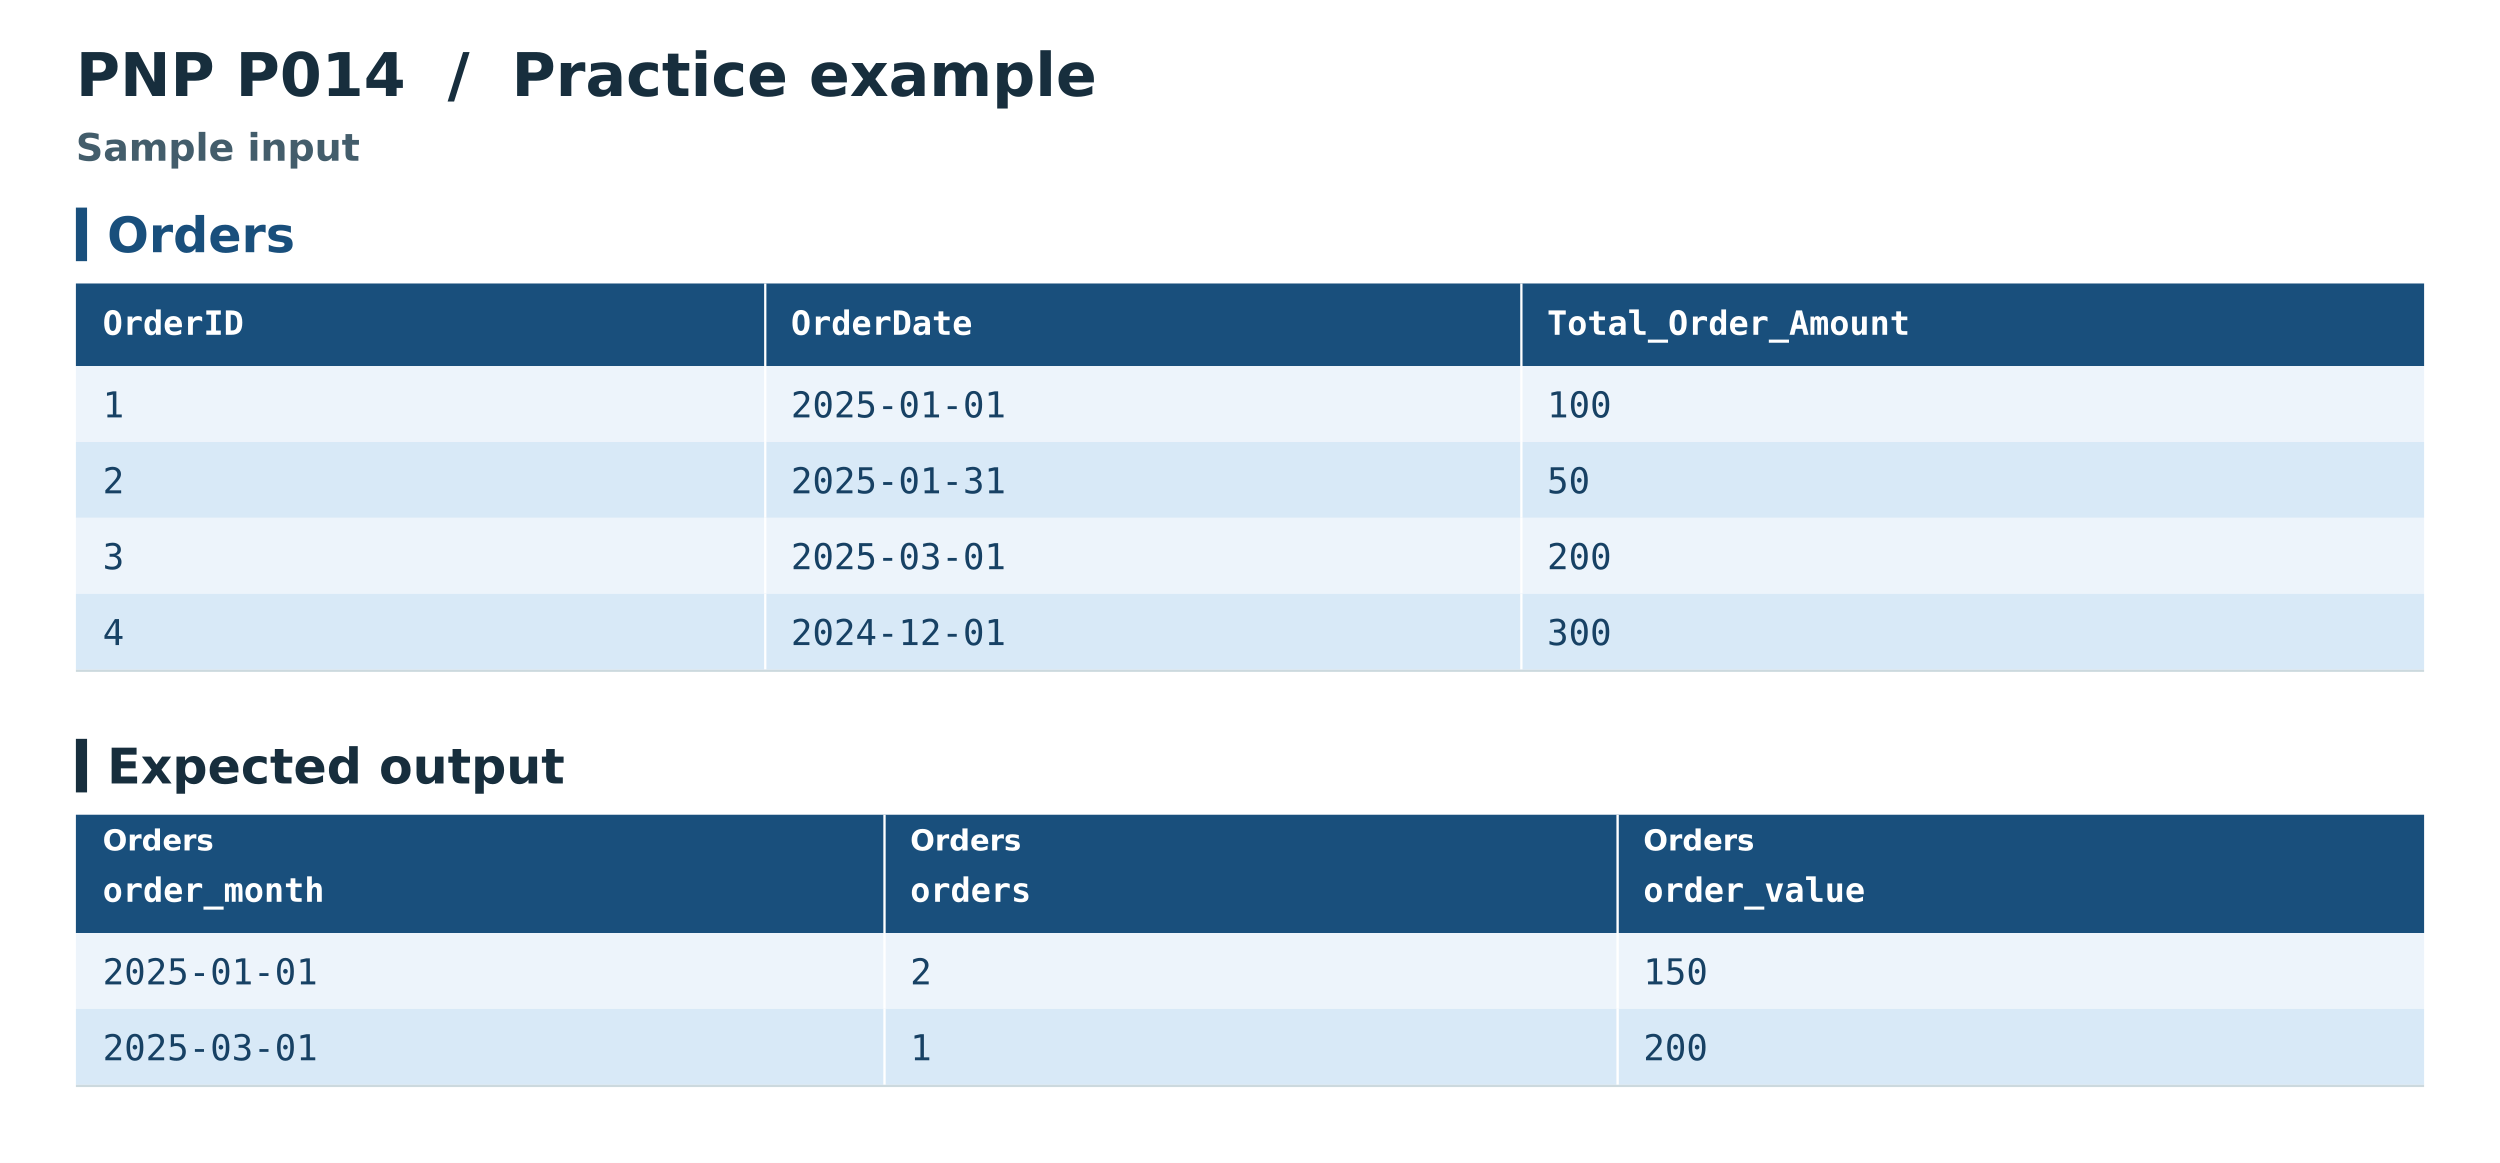
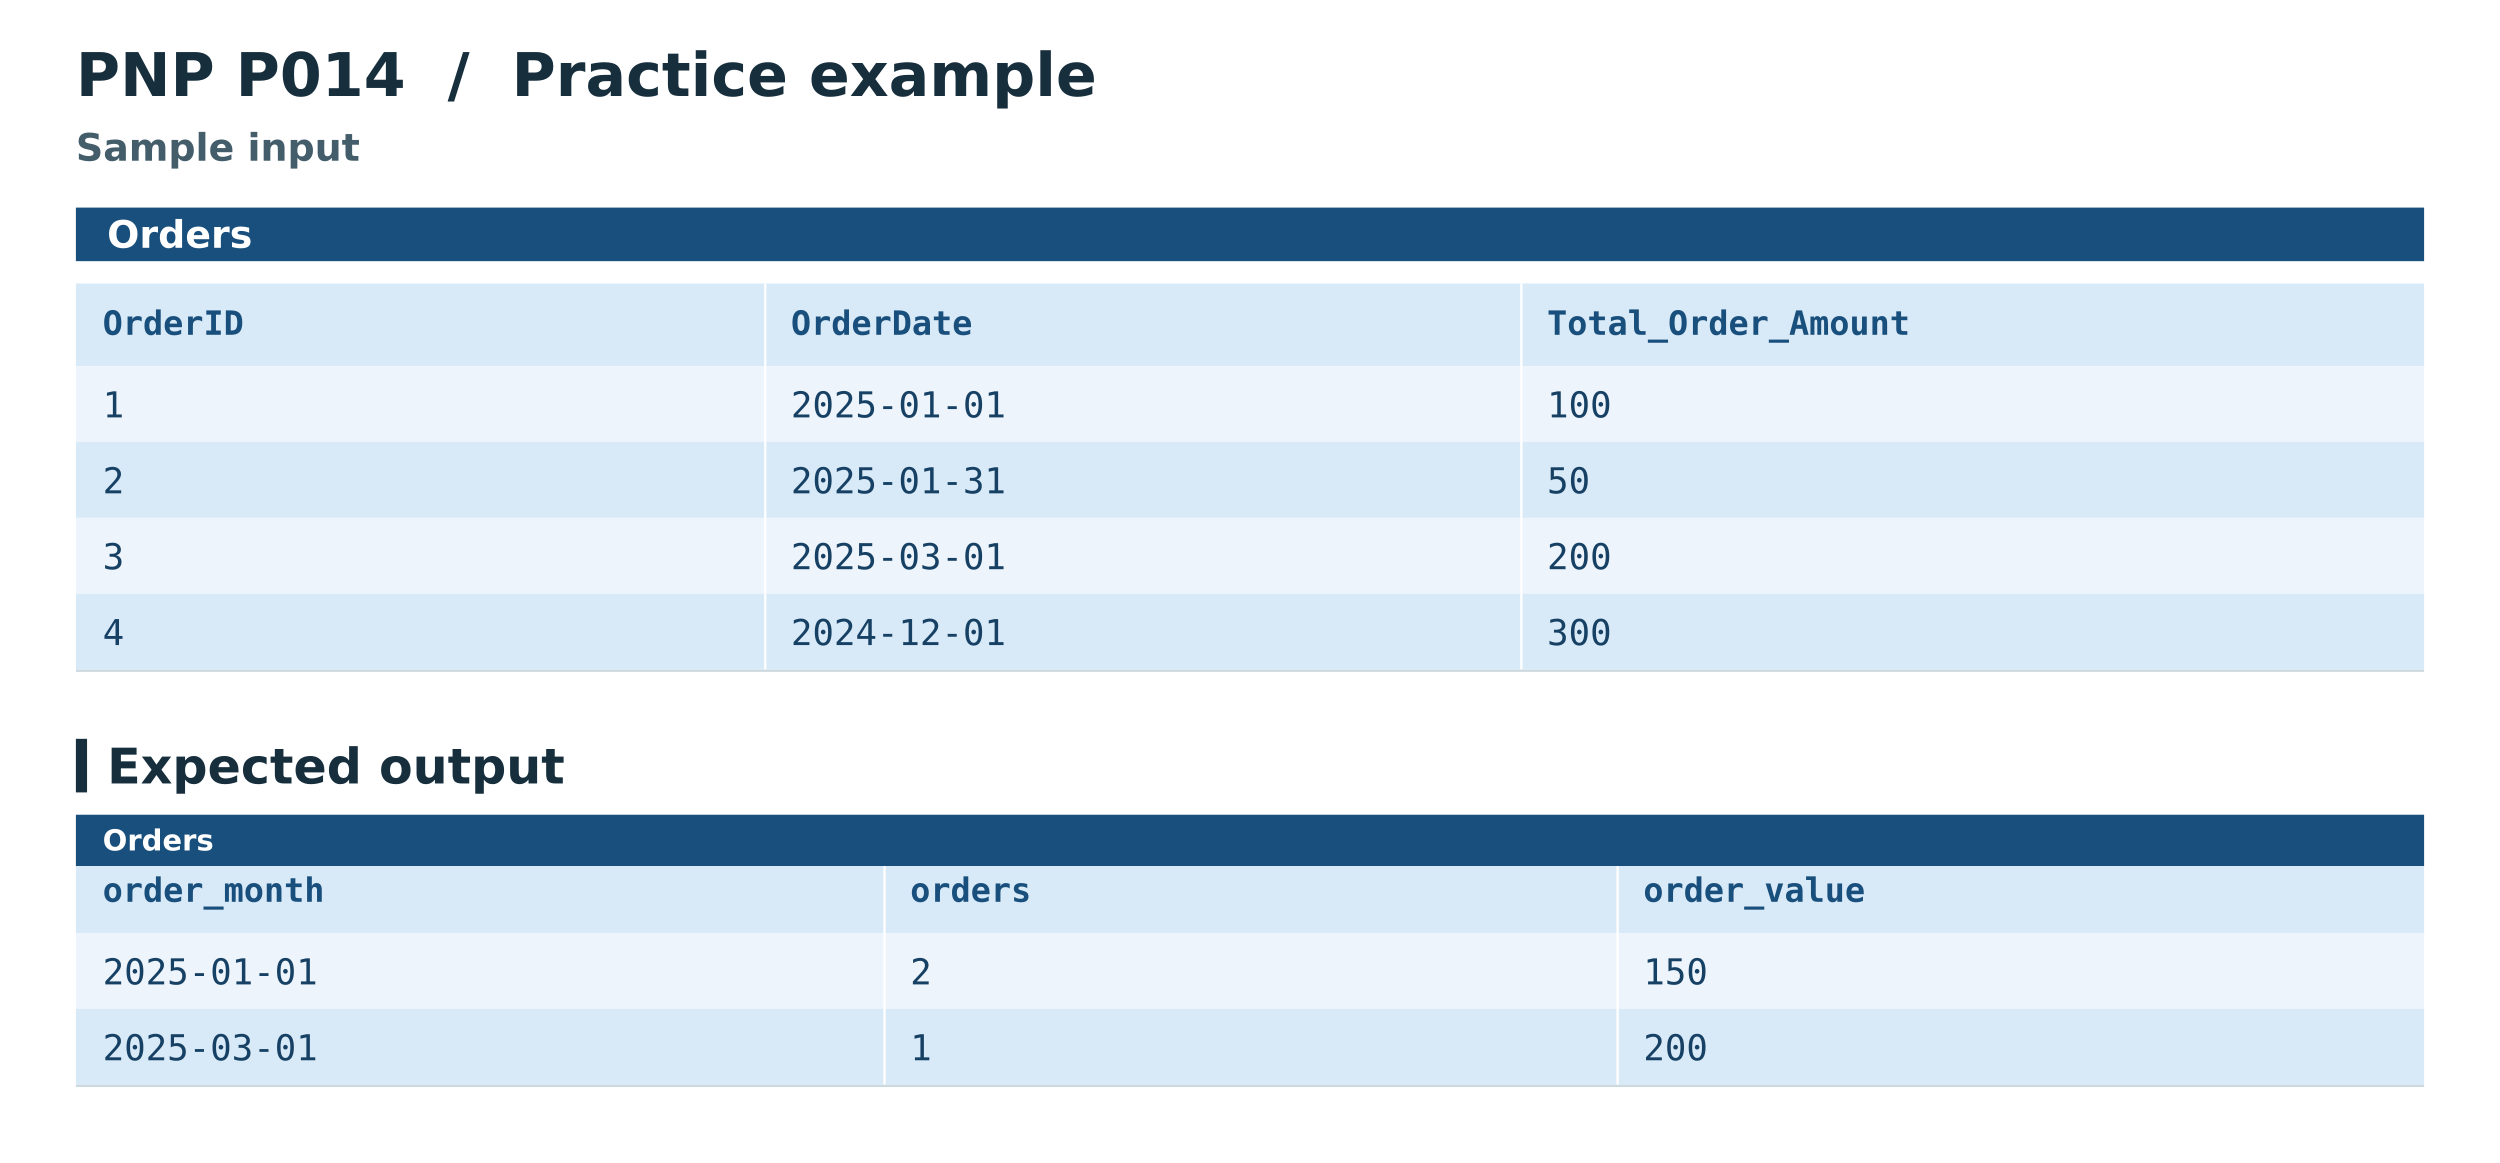
<svg xmlns="http://www.w3.org/2000/svg" width="1120" role="img" aria-labelledby="figure-title figure-desc" height="521" viewBox="0 0 1120 521">
  <rect x="0" y="0" width="1120" height="521" fill="#ffffff" />
  <text x="34" y="43" font-size="27" fill="#172e3d" font-family="DejaVu Sans, sans-serif" font-weight="700" xml:space="preserve">PNP P014  /  Practice example</text>
  <text x="34" y="72" font-size="17" fill="#435d6b" font-family="DejaVu Sans, sans-serif" font-weight="700" xml:space="preserve">Sample input</text>
  <g data-table="Orders">
-     <rect x="34" y="93" width="5" height="24" fill="#194f7c" />
-     <text x="48" y="113" font-size="22" fill="#194f7c" font-family="DejaVu Sans, sans-serif" font-weight="700" xml:space="preserve">Orders</text>
+     <rect x="34" y="93" width="1052" height="24" fill="#194f7c" />
+     <text x="48" y="111" font-size="17" fill="#ffffff" font-family="DejaVu Sans, sans-serif" font-weight="700" xml:space="preserve">Orders</text>
    <g data-header="OrderID" data-source="Orders">
-       <rect x="34" y="127" width="308.34" height="37" fill="#194f7c" />
-       <text x="46" y="150" font-size="15" fill="#ffffff" font-family="DejaVu Sans Mono, monospace" font-weight="700" xml:space="preserve">OrderID</text>
+       <rect x="34" y="127" width="308.34" height="37" fill="#d8e9f7" />
+       <text x="46" y="150" font-size="15" fill="#194f7c" font-family="DejaVu Sans Mono, monospace" font-weight="700" xml:space="preserve">OrderID</text>
    </g>
    <g data-header="OrderDate" data-source="Orders">
-       <rect x="342.34" y="127" width="338.75" height="37" fill="#194f7c" />
-       <text x="354.34" y="150" font-size="15" fill="#ffffff" font-family="DejaVu Sans Mono, monospace" font-weight="700" xml:space="preserve">OrderDate</text>
+       <rect x="342.34" y="127" width="338.75" height="37" fill="#d8e9f7" />
+       <text x="354.34" y="150" font-size="15" fill="#194f7c" font-family="DejaVu Sans Mono, monospace" font-weight="700" xml:space="preserve">OrderDate</text>
      <rect x="342.34" y="127" width="1" height="37" fill="#ffffff" />
    </g>
    <g data-header="Total_Order_Amount" data-source="Orders">
-       <rect x="681.09" y="127" width="404.91" height="37" fill="#194f7c" />
-       <text x="693.09" y="150" font-size="15" fill="#ffffff" font-family="DejaVu Sans Mono, monospace" font-weight="700" xml:space="preserve">Total_Order_Amount</text>
+       <rect x="681.09" y="127" width="404.91" height="37" fill="#d8e9f7" />
+       <text x="693.09" y="150" font-size="15" fill="#194f7c" font-family="DejaVu Sans Mono, monospace" font-weight="700" xml:space="preserve">Total_Order_Amount</text>
      <rect x="681.09" y="127" width="1" height="37" fill="#ffffff" />
    </g>
    <g data-column="OrderID" data-row="1" data-source="Orders" data-value="1">
      <rect x="34" y="164" width="308.34" height="34" fill="#edf4fb" />
      <text x="46" y="187" font-size="16" fill="#174164" font-family="DejaVu Sans Mono, monospace" xml:space="preserve">1</text>
    </g>
    <g data-column="OrderDate" data-row="1" data-source="Orders" data-value="2025-01-01">
      <rect x="342.34" y="164" width="338.75" height="34" fill="#edf4fb" />
      <rect x="342.34" y="164" width="1" height="34" fill="#ffffff" />
      <text x="354.34" y="187" font-size="16" fill="#174164" font-family="DejaVu Sans Mono, monospace" xml:space="preserve">2025-01-01</text>
    </g>
    <g data-column="Total_Order_Amount" data-row="1" data-source="Orders" data-value="100">
      <rect x="681.09" y="164" width="404.91" height="34" fill="#edf4fb" />
      <rect x="681.09" y="164" width="1" height="34" fill="#ffffff" />
      <text x="693.09" y="187" font-size="16" fill="#174164" font-family="DejaVu Sans Mono, monospace" xml:space="preserve">100</text>
    </g>
    <g data-column="OrderID" data-row="2" data-source="Orders" data-value="2">
      <rect x="34" y="198" width="308.34" height="34" fill="#d8e9f7" />
      <text x="46" y="221" font-size="16" fill="#174164" font-family="DejaVu Sans Mono, monospace" xml:space="preserve">2</text>
    </g>
    <g data-column="OrderDate" data-row="2" data-source="Orders" data-value="2025-01-31">
      <rect x="342.34" y="198" width="338.75" height="34" fill="#d8e9f7" />
      <rect x="342.34" y="198" width="1" height="34" fill="#ffffff" />
      <text x="354.34" y="221" font-size="16" fill="#174164" font-family="DejaVu Sans Mono, monospace" xml:space="preserve">2025-01-31</text>
    </g>
    <g data-column="Total_Order_Amount" data-row="2" data-source="Orders" data-value="50">
      <rect x="681.09" y="198" width="404.91" height="34" fill="#d8e9f7" />
      <rect x="681.09" y="198" width="1" height="34" fill="#ffffff" />
      <text x="693.09" y="221" font-size="16" fill="#174164" font-family="DejaVu Sans Mono, monospace" xml:space="preserve">50</text>
    </g>
    <g data-column="OrderID" data-row="3" data-source="Orders" data-value="3">
      <rect x="34" y="232" width="308.34" height="34" fill="#edf4fb" />
      <text x="46" y="255" font-size="16" fill="#174164" font-family="DejaVu Sans Mono, monospace" xml:space="preserve">3</text>
    </g>
    <g data-column="OrderDate" data-row="3" data-source="Orders" data-value="2025-03-01">
      <rect x="342.34" y="232" width="338.75" height="34" fill="#edf4fb" />
      <rect x="342.34" y="232" width="1" height="34" fill="#ffffff" />
      <text x="354.34" y="255" font-size="16" fill="#174164" font-family="DejaVu Sans Mono, monospace" xml:space="preserve">2025-03-01</text>
    </g>
    <g data-column="Total_Order_Amount" data-row="3" data-source="Orders" data-value="200">
      <rect x="681.09" y="232" width="404.91" height="34" fill="#edf4fb" />
      <rect x="681.09" y="232" width="1" height="34" fill="#ffffff" />
      <text x="693.09" y="255" font-size="16" fill="#174164" font-family="DejaVu Sans Mono, monospace" xml:space="preserve">200</text>
    </g>
    <g data-column="OrderID" data-row="4" data-source="Orders" data-value="4">
      <rect x="34" y="266" width="308.34" height="34" fill="#d8e9f7" />
      <text x="46" y="289" font-size="16" fill="#174164" font-family="DejaVu Sans Mono, monospace" xml:space="preserve">4</text>
    </g>
    <g data-column="OrderDate" data-row="4" data-source="Orders" data-value="2024-12-01">
      <rect x="342.34" y="266" width="338.75" height="34" fill="#d8e9f7" />
      <rect x="342.34" y="266" width="1" height="34" fill="#ffffff" />
      <text x="354.34" y="289" font-size="16" fill="#174164" font-family="DejaVu Sans Mono, monospace" xml:space="preserve">2024-12-01</text>
    </g>
    <g data-column="Total_Order_Amount" data-row="4" data-source="Orders" data-value="300">
      <rect x="681.09" y="266" width="404.91" height="34" fill="#d8e9f7" />
      <rect x="681.09" y="266" width="1" height="34" fill="#ffffff" />
      <text x="693.09" y="289" font-size="16" fill="#174164" font-family="DejaVu Sans Mono, monospace" xml:space="preserve">300</text>
    </g>
    <rect x="34" y="300" width="1052" height="1" fill="#ccd9de" />
  </g>
  <g data-table="Expected output">
    <rect x="34" y="331" width="5" height="24" fill="#172e3d" />
    <text x="48" y="351" font-size="22" fill="#172e3d" font-family="DejaVu Sans, sans-serif" font-weight="700" xml:space="preserve">Expected output</text>
    <g data-header="order_month" data-source="Orders">
-       <rect x="34" y="365" width="361.78" height="53" fill="#194f7c" />
+       <rect x="34" y="365" width="1052" height="23" fill="#194f7c" />
      <text x="46" y="381" font-size="13" fill="#ffffff" font-family="DejaVu Sans, sans-serif" font-weight="700" xml:space="preserve">Orders</text>
-       <text x="46" y="404" font-size="15" fill="#ffffff" font-family="DejaVu Sans Mono, monospace" font-weight="700" xml:space="preserve">order_month</text>
+       <rect x="34" y="388" width="361.78" height="30" fill="#d8e9f7" />
+       <text x="46" y="404" font-size="15" fill="#194f7c" font-family="DejaVu Sans Mono, monospace" font-weight="700" xml:space="preserve">order_month</text>
    </g>
    <g data-header="orders" data-source="Orders">
-       <rect x="395.78" y="365" width="328.44" height="53" fill="#194f7c" />
-       <text x="407.78" y="381" font-size="13" fill="#ffffff" font-family="DejaVu Sans, sans-serif" font-weight="700" xml:space="preserve">Orders</text>
-       <text x="407.78" y="404" font-size="15" fill="#ffffff" font-family="DejaVu Sans Mono, monospace" font-weight="700" xml:space="preserve">orders</text>
-       <rect x="395.78" y="365" width="1" height="53" fill="#ffffff" />
+       <rect x="395.78" y="388" width="328.44" height="30" fill="#d8e9f7" />
+       <text x="407.78" y="404" font-size="15" fill="#194f7c" font-family="DejaVu Sans Mono, monospace" font-weight="700" xml:space="preserve">orders</text>
+       <rect x="395.78" y="388" width="1" height="30" fill="#ffffff" />
    </g>
    <g data-header="order_value" data-source="Orders">
-       <rect x="724.22" y="365" width="361.78" height="53" fill="#194f7c" />
-       <text x="736.22" y="381" font-size="13" fill="#ffffff" font-family="DejaVu Sans, sans-serif" font-weight="700" xml:space="preserve">Orders</text>
-       <text x="736.22" y="404" font-size="15" fill="#ffffff" font-family="DejaVu Sans Mono, monospace" font-weight="700" xml:space="preserve">order_value</text>
-       <rect x="724.22" y="365" width="1" height="53" fill="#ffffff" />
+       <rect x="724.22" y="388" width="361.78" height="30" fill="#d8e9f7" />
+       <text x="736.22" y="404" font-size="15" fill="#194f7c" font-family="DejaVu Sans Mono, monospace" font-weight="700" xml:space="preserve">order_value</text>
+       <rect x="724.22" y="388" width="1" height="30" fill="#ffffff" />
    </g>
    <g data-column="order_month" data-row="1" data-source="Orders" data-value="2025-01-01">
      <rect x="34" y="418" width="361.78" height="34" fill="#edf4fb" />
      <text x="46" y="441" font-size="16" fill="#174164" font-family="DejaVu Sans Mono, monospace" xml:space="preserve">2025-01-01</text>
    </g>
    <g data-column="orders" data-row="1" data-source="Orders" data-value="2">
      <rect x="395.78" y="418" width="328.44" height="34" fill="#edf4fb" />
      <rect x="395.78" y="418" width="1" height="34" fill="#ffffff" />
      <text x="407.78" y="441" font-size="16" fill="#174164" font-family="DejaVu Sans Mono, monospace" xml:space="preserve">2</text>
    </g>
    <g data-column="order_value" data-row="1" data-source="Orders" data-value="150">
      <rect x="724.22" y="418" width="361.78" height="34" fill="#edf4fb" />
      <rect x="724.22" y="418" width="1" height="34" fill="#ffffff" />
      <text x="736.22" y="441" font-size="16" fill="#174164" font-family="DejaVu Sans Mono, monospace" xml:space="preserve">150</text>
    </g>
    <g data-column="order_month" data-row="2" data-source="Orders" data-value="2025-03-01">
      <rect x="34" y="452" width="361.78" height="34" fill="#d8e9f7" />
      <text x="46" y="475" font-size="16" fill="#174164" font-family="DejaVu Sans Mono, monospace" xml:space="preserve">2025-03-01</text>
    </g>
    <g data-column="orders" data-row="2" data-source="Orders" data-value="1">
      <rect x="395.78" y="452" width="328.44" height="34" fill="#d8e9f7" />
      <rect x="395.78" y="452" width="1" height="34" fill="#ffffff" />
      <text x="407.78" y="475" font-size="16" fill="#174164" font-family="DejaVu Sans Mono, monospace" xml:space="preserve">1</text>
    </g>
    <g data-column="order_value" data-row="2" data-source="Orders" data-value="200">
      <rect x="724.22" y="452" width="361.78" height="34" fill="#d8e9f7" />
      <rect x="724.22" y="452" width="1" height="34" fill="#ffffff" />
      <text x="736.22" y="475" font-size="16" fill="#174164" font-family="DejaVu Sans Mono, monospace" xml:space="preserve">200</text>
    </g>
    <rect x="34" y="486" width="1052" height="1" fill="#ccd9de" />
  </g>
</svg>
